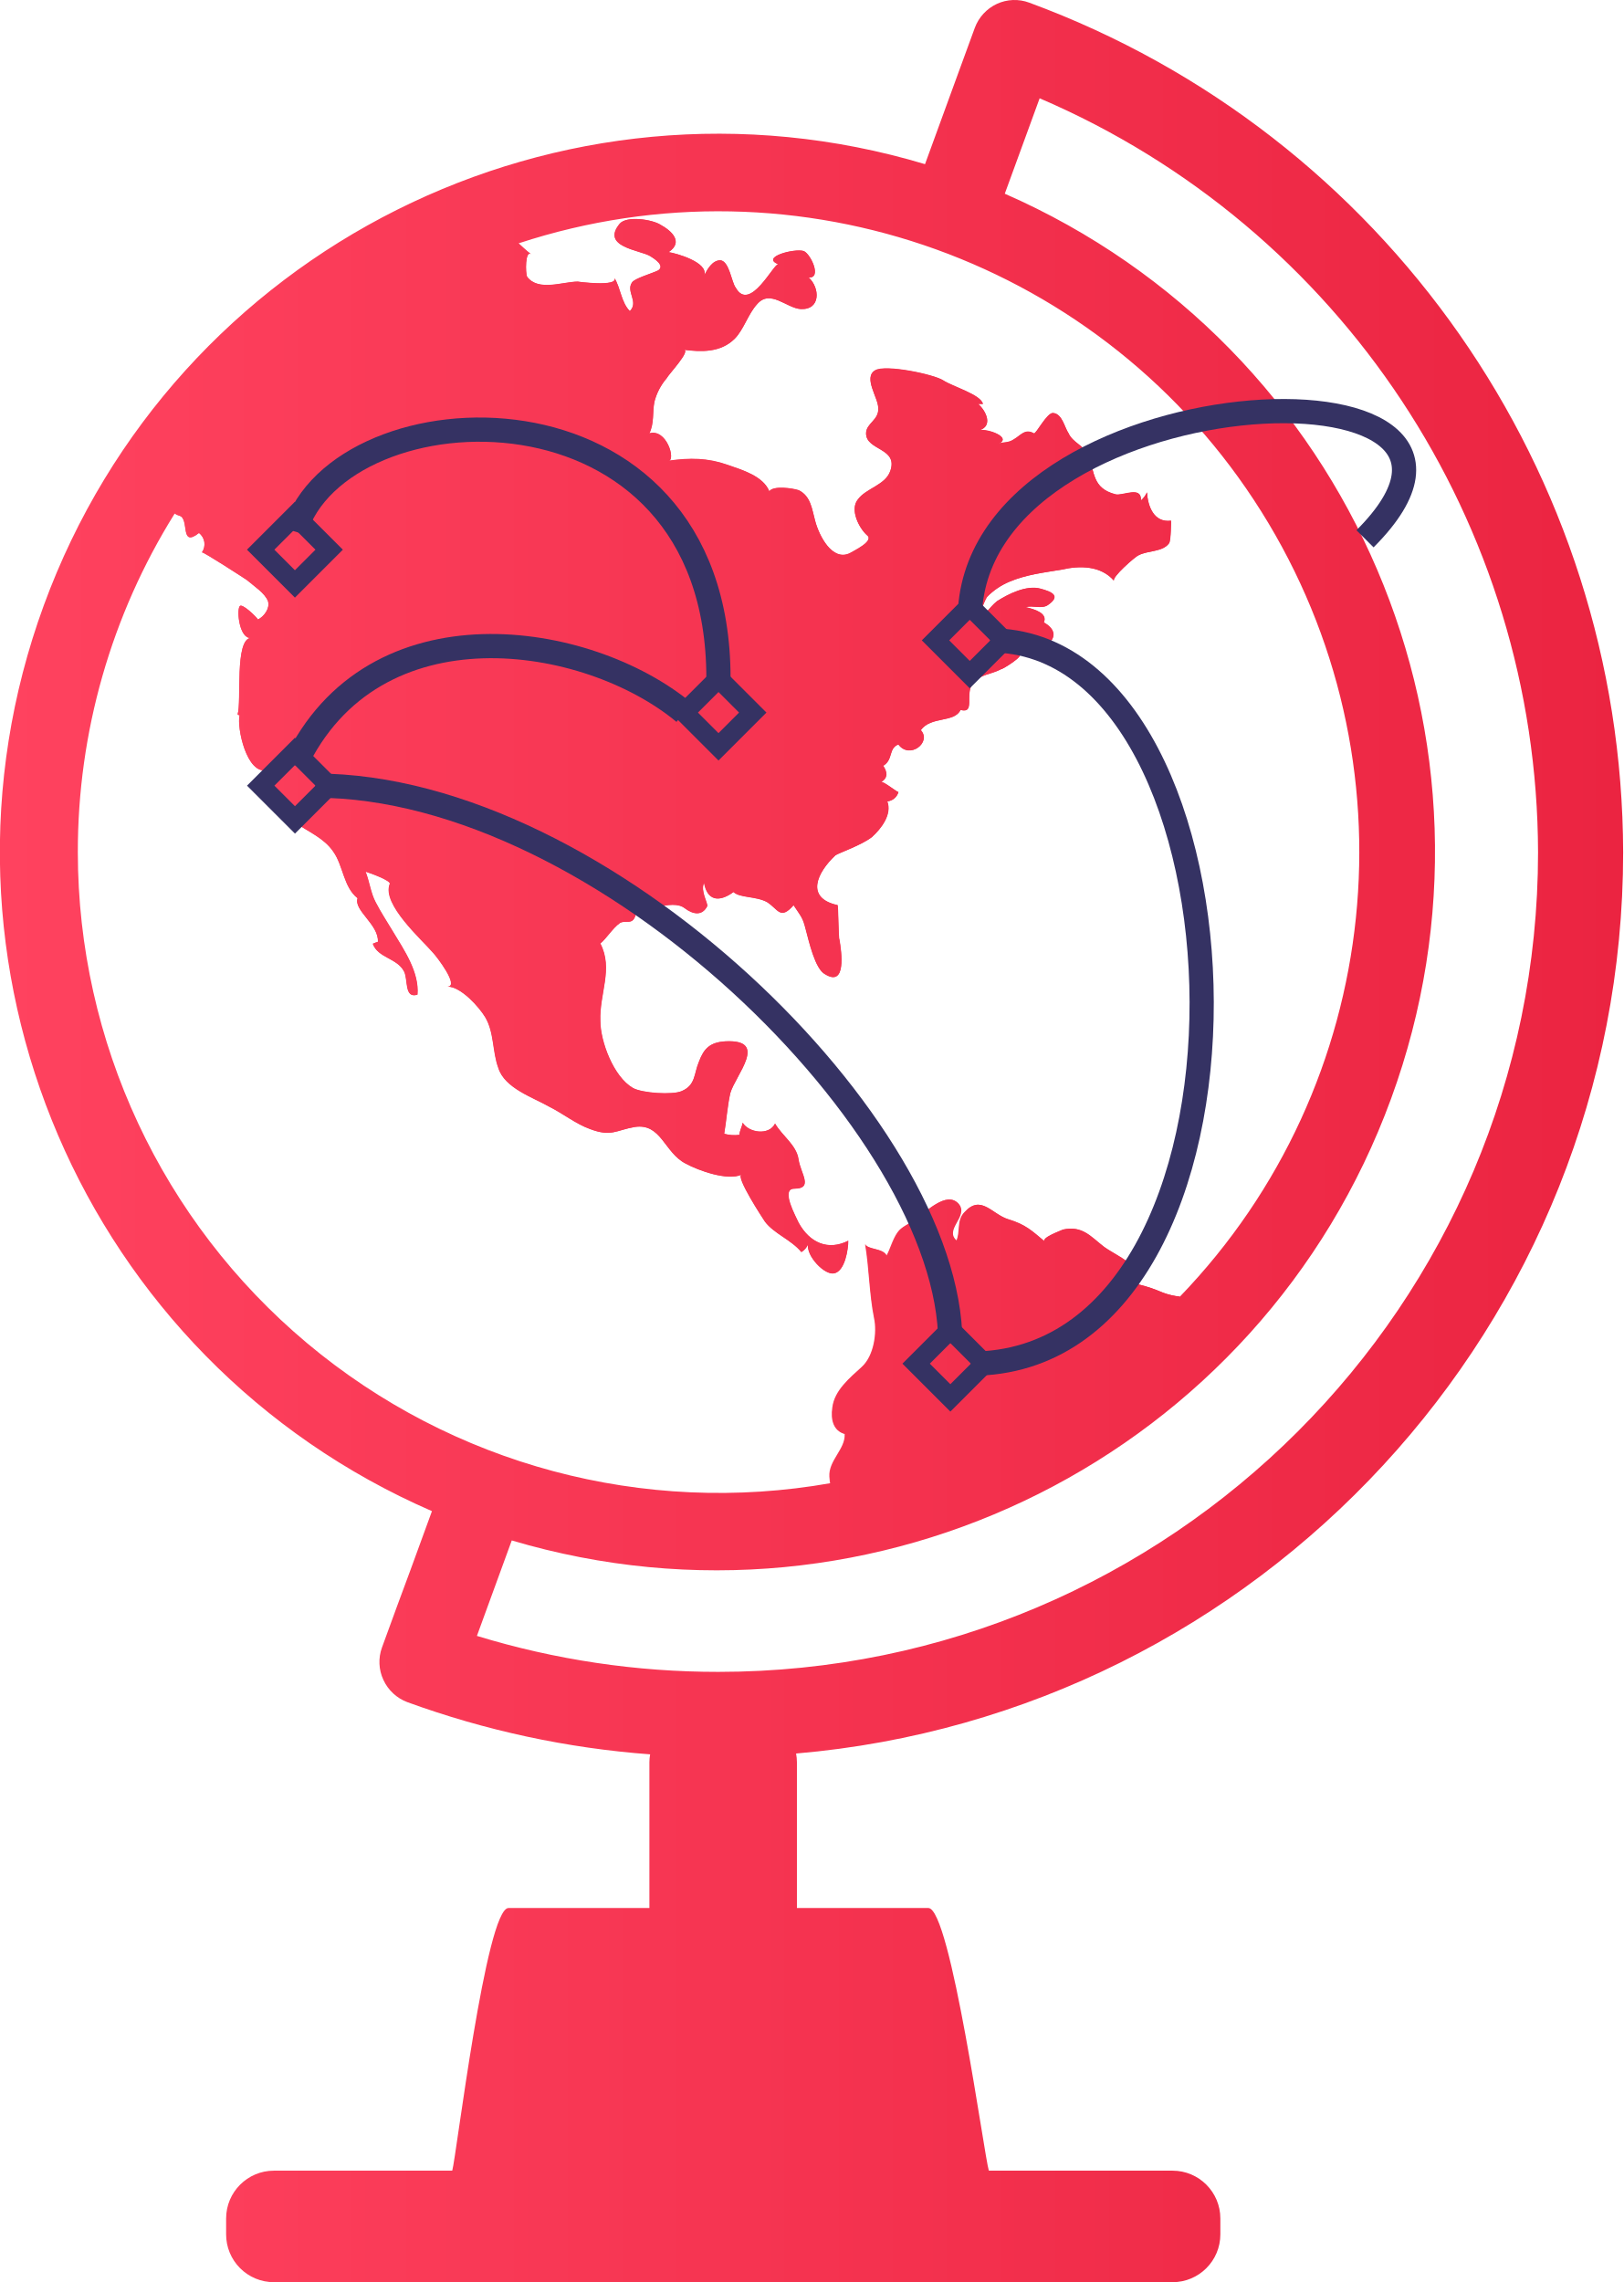
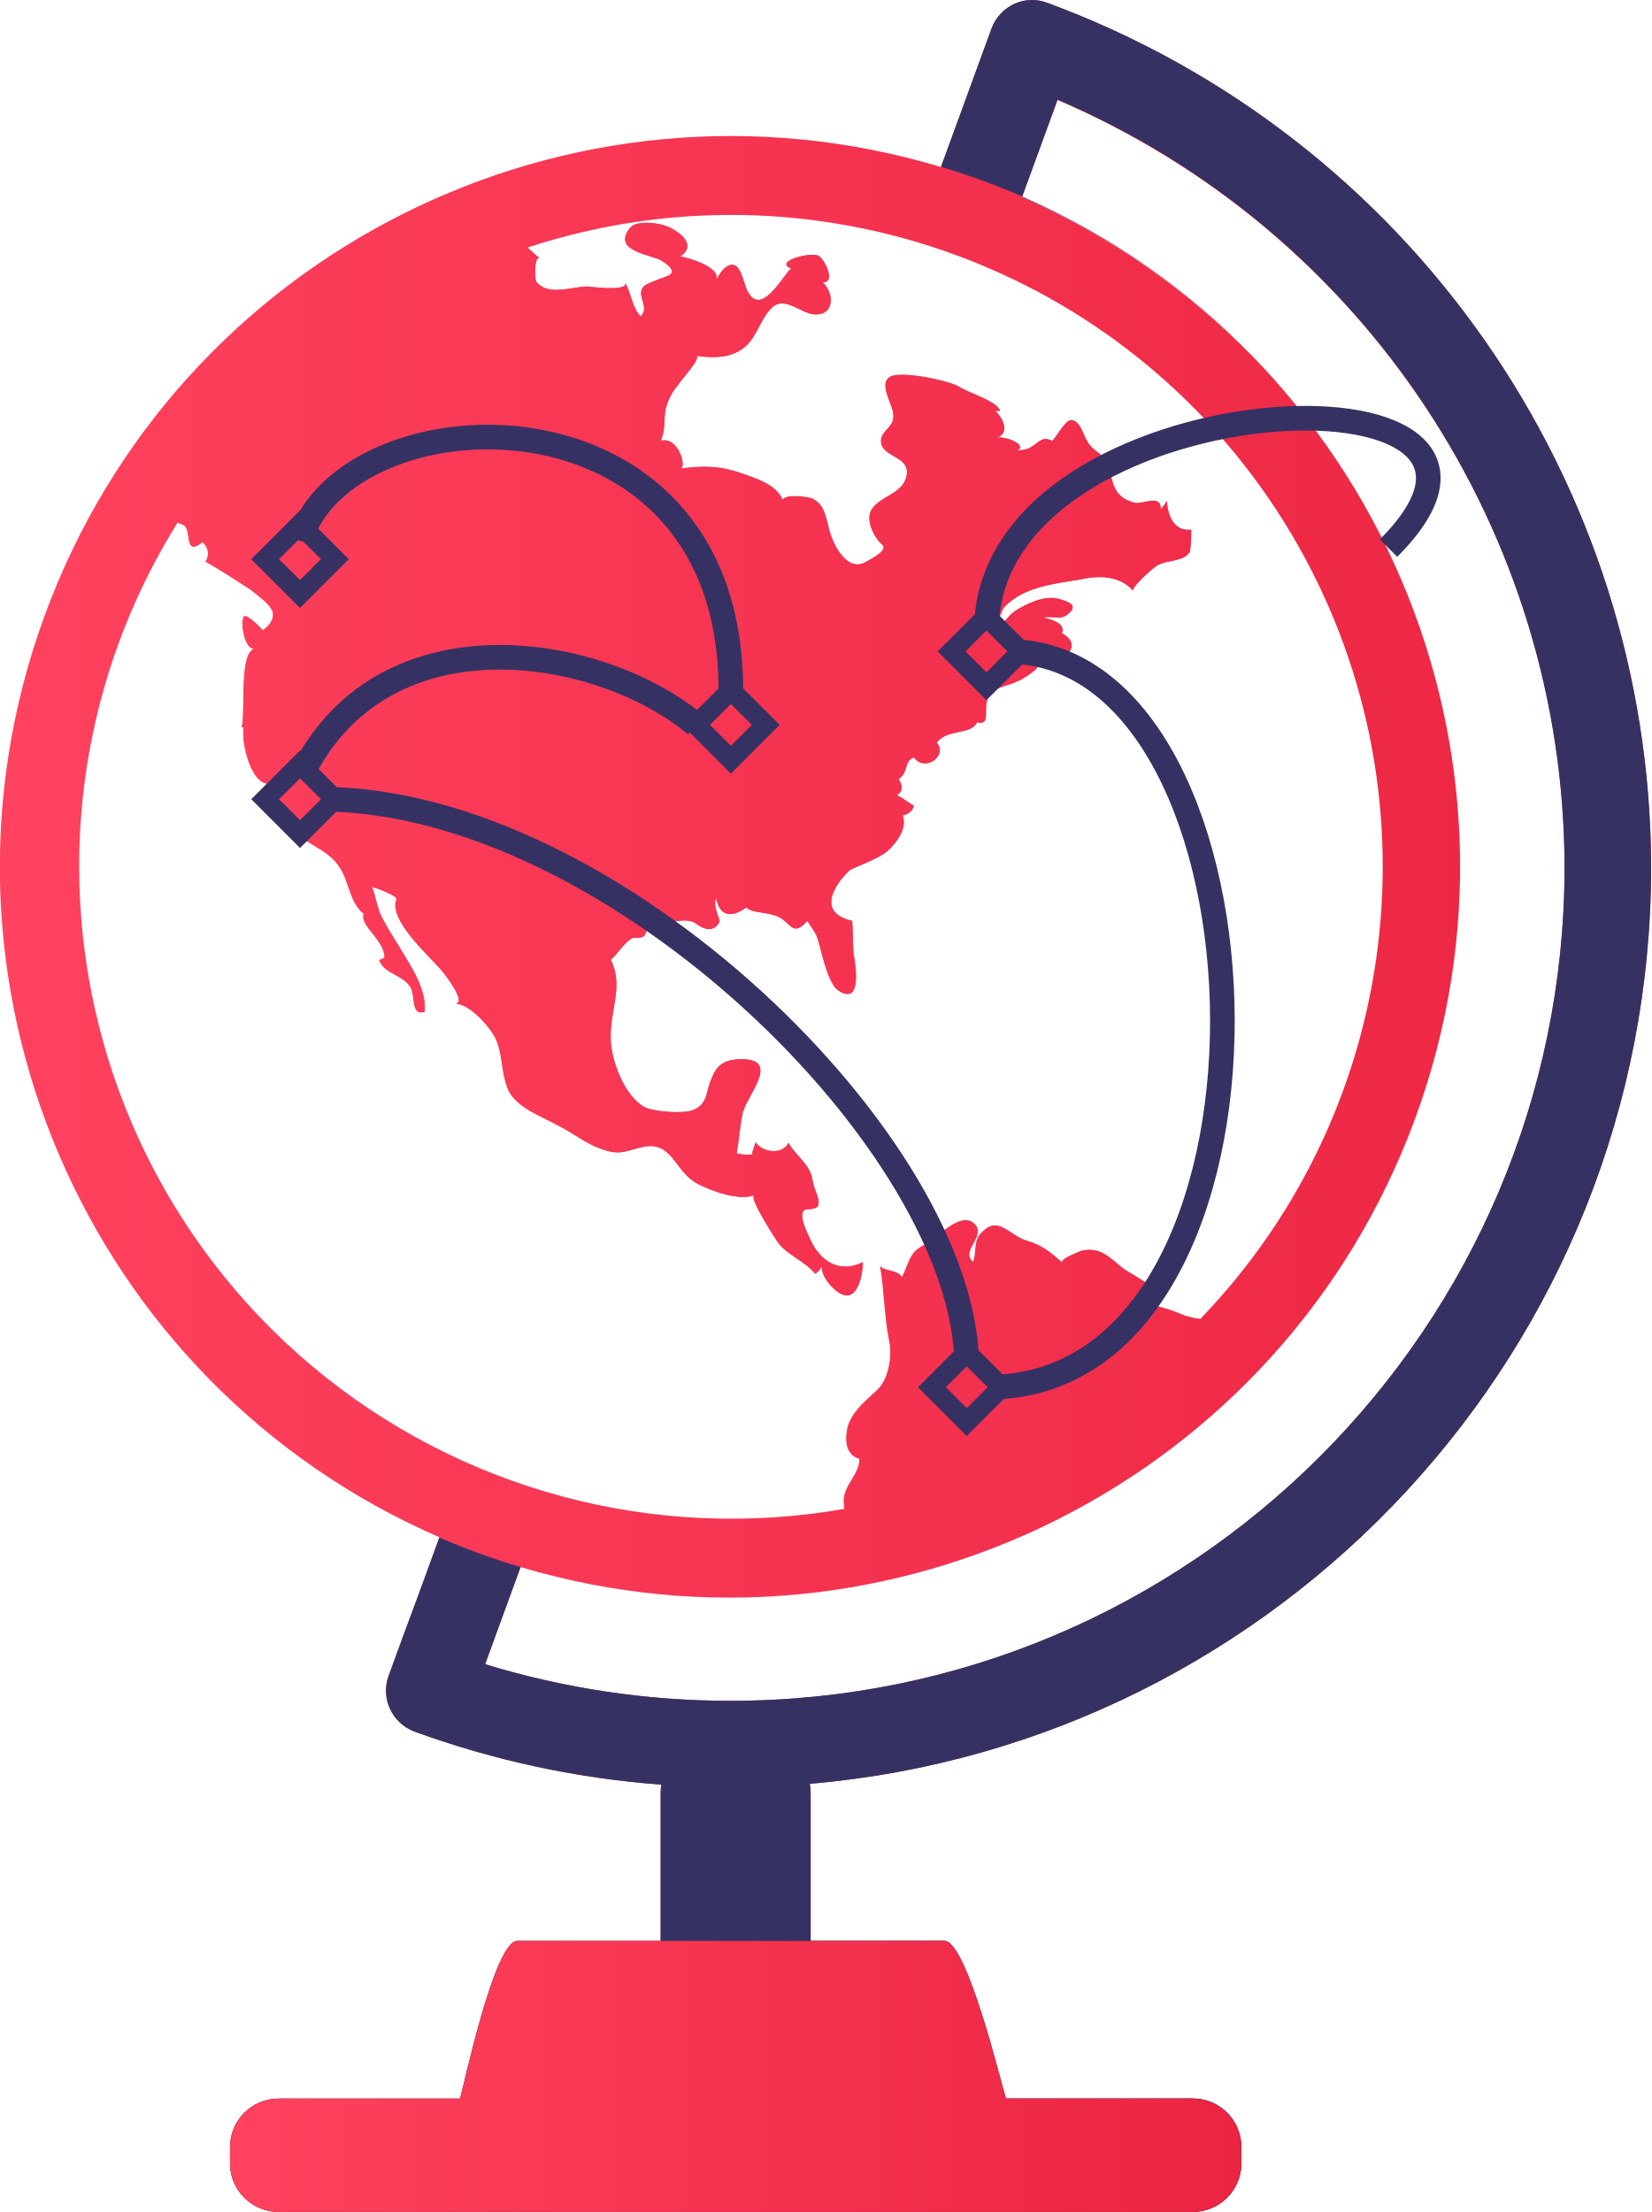
- <svg xmlns="http://www.w3.org/2000/svg" xmlns:xlink="http://www.w3.org/1999/xlink" viewBox="0 0 335.15 471.23">
+ <svg xmlns="http://www.w3.org/2000/svg" xmlns:xlink="http://www.w3.org/1999/xlink" viewBox="0 0 335.15 449.02">
  <defs>
-     <style>.cls-1{fill:url(#linear-gradient);}.cls-2{fill:url(#linear-gradient-2);}.cls-3{fill:url(#linear-gradient-3);}.cls-4,.cls-5,.cls-6{fill:none;stroke-miterlimit:10;}.cls-4,.cls-6{stroke:#353263;}.cls-4{stroke-width:4px;}.cls-5{stroke:#444445;stroke-width:10px;}.cls-6{stroke-width:5px;}</style>
+     <style>.cls-1{fill:url(#linear-gradient);}.cls-2{fill:url(#linear-gradient-2);}.cls-3{fill:url(#linear-gradient-3);}.cls-4{fill:#353263;}.cls-5{fill:url(#linear-gradient-4);}.cls-6{fill:url(#linear-gradient-5);}.cls-7{fill:url(#linear-gradient-6);}.cls-8{fill:url(#linear-gradient-7);}.cls-10,.cls-11,.cls-9{fill:none;stroke-miterlimit:10;}.cls-11,.cls-9{stroke:#353263;}.cls-9{stroke-width:4px;}.cls-10{stroke:#444445;stroke-width:10px;}.cls-11{stroke-width:5px;}.cls-12{fill:url(#linear-gradient-8);}</style>
    <linearGradient id="linear-gradient" x1="171.23" y1="276.99" x2="243.63" y2="276.99" gradientUnits="userSpaceOnUse">
      <stop offset="0" stop-color="#ff425f" />
      <stop offset="1" stop-color="#eb2441" />
    </linearGradient>
    <linearGradient id="linear-gradient-2" x1="36.05" y1="154.11" x2="241.77" y2="154.11" xlink:href="#linear-gradient" />
-     <linearGradient id="linear-gradient-3" x1="0" y1="235.62" x2="335.15" y2="235.62" xlink:href="#linear-gradient" />
+     <linearGradient id="linear-gradient-3" x1="0" y1="224.51" x2="335.15" y2="224.51" xlink:href="#linear-gradient" />
+     <linearGradient id="linear-gradient-4" x1="296.7" y1="175.99" x2="296.7" y2="175.99" xlink:href="#linear-gradient" />
+     <linearGradient id="linear-gradient-5" x1="0" y1="175.99" x2="0" y2="175.99" xlink:href="#linear-gradient" />
+     <linearGradient id="linear-gradient-6" x1="296.7" y1="175.99" x2="296.7" y2="175.99" gradientTransform="translate(324.34 27.64) rotate(90)" xlink:href="#linear-gradient" />
+     <linearGradient id="linear-gradient-7" x1="0" y1="175.99" x2="0" y2="175.99" gradientTransform="translate(324.34 27.64) rotate(90)" xlink:href="#linear-gradient" />
+     <linearGradient id="linear-gradient-8" x1="46.69" y1="384.78" x2="251.98" y2="384.78" xlink:href="#linear-gradient" />
  </defs>
  <g id="Layer_2" data-name="Layer 2">
    <g id="Layer_1-2" data-name="Layer 1">
      <path class="cls-1" d="M243.63,267.75a132,132,0,0,1-72.26,38.52c-.08-.67-.13-1.24-.13-1.34-.21-3.36,3.34-5.69,3.16-8.82-2.33-.64-2.94-2.93-2.55-5.48.44-3.55,3.59-6.08,6.1-8.39s3.16-7.13,2.51-10.07c-1-5-1-10.32-1.86-15.33.21,1.26,3.77.82,4.4,2.51.83-1.47,1.25-3.37,2.29-4.84.86-1.25,2.33-1.65,3.59-2.73,2.08-1.25,6.53-6.08,9-3.15,2.08,2.54-3.15,5.27-.43,7.57.86-1.69,0-4.2,1.68-5.89,3.37-3.76,5.67.44,9,1.47,3.58,1.08,4.83,2.34,7.56,4.63-.86-.82,3.37-2.29,3.76-2.51,4-.86,5.69,1.47,8.42,3.56,2.93,2.11,7.57,3.57,7.13,7.76a30.45,30.45,0,0,1,5,1.69A14.86,14.86,0,0,0,243.63,267.75Z" />
      <path class="cls-2" d="M241.77,107.54s0,4-.39,4.63c-1.26,1.86-4.4,1.47-6.31,2.51-.64.21-5.66,4.63-5.06,5.26-2.71-3.15-7.12-3.15-10.7-2.32-3.77.64-7.35,1-10.89,2.51a14,14,0,0,0-4.64,3.15c-.62.83-1.61,4.39-2.62,4.81,2-.48,3.09-2.72,4.71-3.95,2.33-1.47,6.09-3.38,9-2.55,2.33.64,4.23,1.47,1.47,3.37-1.25.86-3.12,0-4.59.43,1.86.43,4.59,1.26,3.76,3.16,5.46,3.15-1.69,6.91-5.23,6.48,1.65.21-3.58,3.37-3.58,3.16-1.9,1.06-4.42,1.06-5.88,2.93-1.69,2.33.6,6.32-2.51,5.49-1.28,2.71-6.1,1.25-8.21,4.18,2.3,2.51-2.29,6.1-4.62,2.95-2.09.82-1,3.15-3.14,4.41.84,1.25,1,2.52-.44,3.36.44-.21,3,1.86,3.58,2.08a2.66,2.66,0,0,1-2.3,1.91c1,2.71-1.28,5.66-3.15,7.35-2.11,1.68-7,3.35-7.55,3.78-3.8,3.56-6.31,8.82.42,10.29.18,0,.18,6.92.4,7.14.43,2.51,1.47,9.86-2.95,7.13-2.07-1.05-3.36-6.93-4-9.26-.64-2.5-.86-2.5-2.51-5-2.76,3.16-3.15.83-5.48-.64-2.3-1.25-5.65-.83-6.92-2.08-3.15,2.3-5.44,1.65-6.09-1.9-.82,1.68.83,4.2.65,4.84-1.08,2.09-3,1.65-4.64.4-2.71-2.07-8.49,1.39-11.63,0,.3.18,1,.87,1.54,1.21-.62,2.54-2.09,1.07-3.34,1.89-1.47,1.05-2.75,3.16-4,4.2,2.72,5.26-.22,10.28,0,16,0,4.2,2.72,11.54,6.72,13.83,1.9,1.08,8.19,1.48,10.08.65,2.94-1.26,2.5-3.59,3.58-6.1,1-2.72,2.29-4,5.45-4.18,9-.43,2.12,6.91,1,10.71-.61,2.73-.82,5.87-1.26,8.38a7.91,7.91,0,0,0,3.17.22c0-.86.64-1.9.64-2.51,1.25,2.08,5.44,2.72,6.7.19,1.46,2.53,4.4,4.4,4.84,7.37s3.15,6.06-.86,6.06c-3,0,.42,5.91.86,7,2.29,4.18,6.08,5.87,10.27,3.76,0,1.68-.64,6.29-2.93,6.73-2,.37-5.76-3.64-5.36-6a3.44,3.44,0,0,1-1.38,1.6c-2.07-2.54-5.66-3.79-7.53-6.3-.43-.64-6.08-9.25-4.83-9.67-2.94,1.28-8.82-.83-11.55-2.31-4.43-2.29-5-8.38-10.49-7.55-3.8.64-4.83,2.11-9.25.42-2.94-1.06-5.48-3.14-8.41-4.61-3.33-1.91-9.22-3.81-10.51-8-1.25-3.36-.83-7.35-2.72-10.5-1.25-2.08-5-6.3-7.78-6.3,2.55,0-2.29-6.27-2.93-6.93-2.31-2.71-10.68-10.06-9-14.25.42-.65-4.2-2.33-5-2.55.83,2.11,1.05,4.42,2.08,6.31,1.08,2.12,2.33,4,3.59,6.09,2.29,3.8,5.44,8.39,5.05,13-2.76.86-1.9-3.15-2.76-4.8C82,197.82,78,197.82,77,194.88a10.28,10.28,0,0,1,1.05-.4c.2-3.58-5.06-6.52-4.2-9-2.94-2.33-2.94-6.74-5.05-9.67-1.87-2.73-5-4-7.75-5.88-1.07-.61-8.63-10.28-5.9-10.92-4.19,1.07-6.28-8.83-5.66-11.33,0,0-.4,0-.4-.21.82-2.51-.65-15.53,2.73-15.74-2.33.21-3-5.49-2.33-6.52.42-.83,3.58,2.29,3.79,2.72,1.25-.61,2.51-2.3,2.08-3.76-.61-1.69-2.94-3.16-4.4-4.42-.62-.41-9-5.87-9.25-5.69a2.92,2.92,0,0,0-.61-4c-4,3.15-1.9-2.93-4-3.55a3.48,3.48,0,0,1-1-.46A133,133,0,0,1,88.5,58h0a129.54,129.54,0,0,1,12.08-5.4c2.15-.83,4.32-1.61,6.52-2.32.73.68,1.54,1.44,2.52,2.2-1.16-.77-1.15,3.86-.77,4.69,2.33,3.12,7.38,1,10.49,1-.17,0,8.41,1.14,7.54-.75,1.29,2.07,1.38,5,3.18,6.84,1.9-1.9-.83-4,.43-5.88.43-.86,4.2-1.9,5.45-2.54,1.47-1.05-1-2.51-1.68-2.94-2.08-1.26-10.28-1.87-6.28-6.7,1.47-1.68,6.71-.86,8.4.22,2.29,1.25,4.83,3.55,1.68,5.66,1.47.2,8.38,2.11,7.34,4.84.65-1.27,1.69-3.16,3.36-3.16,1.87.21,2.31,4.62,3.17,5.67,2.93,5.25,7.95-5.24,8.81-4.84-3.8-1.47,3.34-3.34,5.24-2.73,1.47.64,3.79,5.66,1,5.45,2.33,2.12,2.54,6.73-1.65,6.52-2.94-.2-6.31-4.18-9-1-1.88,2.07-2.74,5.22-4.61,7.12-2.95,2.94-7,2.73-10.5,2.3,1.46.21-3.15,5.05-3.58,5.9A12,12,0,0,0,135.13,83c-.43,2.12,0,4.42-1.05,6.53,3.56-1.05,5.46,5.44,4,5.65,4.4-.61,8-.61,12.18.86,2.94,1,7.34,2.29,8.6,5.46.82-1.26,4.83-.65,6.1-.22,2.51,1.25,2.71,4,3.36,6.3.83,3.15,3.54,8.39,7.13,6.71.61-.4,5.24-2.51,3.56-3.76-1.65-1.48-3.56-5.27-1.87-7.34,1.68-2.34,5.66-2.95,6.7-5.89,1.68-4.84-5-4.2-5-7.77,0-2.11,2.73-2.72,2.51-5.27,0-2.09-3.15-6.28-.64-7.74,2.11-1.29,12.18.82,14.08,2.08s7.77,2.93,8.17,4.84h-1c1.69,1.46,3.15,4.62.21,5.44,1.8-.38,6.82,1.49,4.07,2.74,1-.33,2-.09,3.07-.83,1.47-.83,2.32-2.31,4.19-1.26.42.21,2.75-4.41,4-4.2,1.87.22,2.3,2.95,3.16,4.2.82,1.89,3.15,2.51,4,4.4,1.45,3.58.82,6.92,5.65,8.18,1.47.42,5.46-1.87,5.28,1.28a4.77,4.77,0,0,0,1.25-1.68C237,104.61,238.23,108,241.77,107.54Z" />
-       <path class="cls-3" d="M335.15,176A187.44,187.44,0,0,0,212.53.55a8.68,8.68,0,0,0-6.71.26,8.84,8.84,0,0,0-4.54,4.94l-3.19,8.72-2.65,7.26L191,33.9A148.36,148.36,0,0,0,89.19,312.05l-4.44,12.16L82,331.64l-3.13,8.57a8.75,8.75,0,0,0,.3,6.7,8.86,8.86,0,0,0,4.93,4.58,186.75,186.75,0,0,0,50.14,10.78,9.44,9.44,0,0,0-.15,1.61V394H105c-4.63,0-10.81,51.53-11.62,54.24H56.56a9.87,9.87,0,0,0-9.87,9.87v3.29a9.86,9.86,0,0,0,9.87,9.87H242.11a9.87,9.87,0,0,0,9.87-9.87v-3.29a9.87,9.87,0,0,0-9.87-9.87H204.18c-.91-2.71-7.87-54.24-12.5-54.24H164.55V363.88a10.43,10.43,0,0,0-.17-1.78C259.9,353.94,335.15,273.59,335.15,176ZM16.07,176a131.7,131.7,0,0,1,20-69.95,3.48,3.48,0,0,0,1,.46c2.08.62,0,6.7,4,3.55a2.92,2.92,0,0,1,.61,4c.22-.18,8.63,5.28,9.25,5.69,1.46,1.26,3.79,2.73,4.4,4.42.43,1.46-.83,3.15-2.08,3.76-.21-.43-3.37-3.55-3.79-2.72-.62,1,0,6.73,2.33,6.52-3.38.21-1.91,13.23-2.73,15.74,0,.21.4.21.4.21-.62,2.5,1.47,12.4,5.66,11.33-2.73.64,4.83,10.31,5.9,10.92,2.73,1.9,5.88,3.15,7.75,5.88,2.11,2.93,2.11,7.34,5.05,9.67-.86,2.51,4.4,5.45,4.2,9a10.28,10.28,0,0,0-1.05.4c1.05,2.94,5,2.94,6.49,5.7.86,1.65,0,5.66,2.76,4.8.39-4.62-2.76-9.21-5.05-13-1.26-2.11-2.51-4-3.59-6.09-1-1.89-1.25-4.2-2.08-6.31.83.22,5.45,1.9,5,2.55-1.65,4.19,6.72,11.54,9,14.25.64.66,5.48,6.93,2.93,6.93,2.77,0,6.53,4.22,7.78,6.3,1.89,3.15,1.47,7.14,2.72,10.5,1.29,4.19,7.18,6.09,10.51,8,2.93,1.47,5.47,3.55,8.41,4.61,4.42,1.69,5.45.22,9.25-.42,5.44-.83,6.06,5.26,10.49,7.55,2.73,1.48,8.61,3.59,11.55,2.31-1.25.42,4.4,9,4.83,9.67,1.87,2.51,5.46,3.76,7.53,6.3a3.44,3.44,0,0,0,1.38-1.6c-.4,2.37,3.33,6.38,5.36,6,2.29-.44,2.93-5.05,2.93-6.73-4.19,2.11-8,.42-10.27-3.76-.44-1.05-3.81-7-.86-7,4,0,1.28-3.12.86-6.06s-3.38-4.84-4.84-7.37c-1.26,2.53-5.45,1.89-6.7-.19,0,.61-.64,1.65-.64,2.51a7.91,7.91,0,0,1-3.17-.22c.44-2.51.65-5.65,1.26-8.38,1.08-3.8,8-11.14-1-10.71-3.16.21-4.41,1.46-5.45,4.18-1.08,2.51-.64,4.84-3.58,6.1-1.89.83-8.18.43-10.08-.65-4-2.29-6.72-9.63-6.72-13.83-.22-5.7,2.72-10.72,0-16,1.25-1,2.53-3.15,4-4.2,1.25-.82,2.72.65,3.34-1.89-.53-.34-1.24-1-1.54-1.21,3.14,1.35,8.92-2.11,11.63,0,1.69,1.25,3.56,1.69,4.64-.4.18-.64-1.47-3.16-.65-4.84.65,3.55,2.94,4.2,6.09,1.9,1.27,1.25,4.62.83,6.92,2.08,2.33,1.47,2.72,3.8,5.48.64,1.65,2.51,1.87,2.51,2.51,5,.61,2.33,1.9,8.21,4,9.26,4.42,2.73,3.38-4.62,2.95-7.13-.22-.22-.22-7.14-.4-7.14-6.73-1.47-4.22-6.73-.42-10.29.6-.43,5.44-2.1,7.55-3.78,1.87-1.69,4.19-4.64,3.15-7.35a2.66,2.66,0,0,0,2.3-1.91c-.62-.22-3.14-2.29-3.58-2.08,1.49-.84,1.28-2.11.44-3.36,2.1-1.26,1-3.59,3.14-4.41,2.33,3.15,6.92-.44,4.62-2.95,2.11-2.93,6.93-1.47,8.21-4.18,3.11.83.82-3.16,2.51-5.49,1.46-1.87,4-1.87,5.88-2.93,0,.21,5.23-2.95,3.58-3.16,3.54.43,10.69-3.33,5.23-6.48.83-1.9-1.9-2.73-3.76-3.16,1.47-.43,3.34.43,4.59-.43,2.76-1.9.86-2.73-1.47-3.37-2.94-.83-6.7,1.08-9,2.55-1.62,1.23-2.69,3.47-4.71,3.95,1-.42,2-4,2.62-4.81a14,14,0,0,1,4.64-3.15c3.54-1.47,7.12-1.87,10.89-2.51,3.58-.83,8-.83,10.7,2.32-.6-.63,4.42-5.05,5.06-5.26,1.91-1,5-.65,6.31-2.51.39-.65.39-4.63.39-4.63-3.54.44-4.79-2.93-5-5.87a4.77,4.77,0,0,1-1.25,1.68c.18-3.15-3.81-.86-5.28-1.28-4.83-1.26-4.2-4.6-5.65-8.18-.83-1.89-3.16-2.51-4-4.4-.86-1.25-1.29-4-3.16-4.2-1.26-.21-3.59,4.41-4,4.2-1.87-1.05-2.72.43-4.19,1.26-1.1.74-2,.5-3.07.83,2.75-1.25-2.27-3.12-4.07-2.74,2.94-.82,1.48-4-.21-5.44h1c-.4-1.91-6.27-3.59-8.17-4.84s-12-3.37-14.08-2.08c-2.51,1.46.64,5.65.64,7.74.22,2.55-2.51,3.16-2.51,5.27,0,3.57,6.7,2.93,5,7.77-1,2.94-5,3.55-6.7,5.89-1.69,2.07.22,5.86,1.87,7.34,1.68,1.25-2.95,3.36-3.56,3.76-3.59,1.68-6.3-3.56-7.13-6.71-.65-2.32-.85-5.05-3.36-6.3-1.27-.43-5.28-1-6.1.22-1.26-3.17-5.66-4.42-8.6-5.46-4.19-1.47-7.78-1.47-12.18-.86,1.47-.21-.43-6.7-4-5.65,1.05-2.11.62-4.41,1.05-6.53a12,12,0,0,1,2.51-4.81c.43-.85,5-5.69,3.58-5.9,3.54.43,7.55.64,10.5-2.3,1.87-1.9,2.73-5.05,4.61-7.12,2.73-3.15,6.1.83,9,1,4.19.21,4-4.4,1.65-6.52,2.76.21.44-4.81-1-5.45-1.9-.61-9,1.26-5.24,2.73-.86-.4-5.88,10.09-8.81,4.84-.86-1.05-1.3-5.46-3.17-5.67-1.67,0-2.71,1.89-3.36,3.16,1-2.73-5.87-4.64-7.34-4.84,3.15-2.11.61-4.41-1.68-5.66-1.69-1.08-6.93-1.9-8.4-.22-4,4.83,4.2,5.44,6.28,6.7.64.43,3.15,1.89,1.68,2.94-1.25.64-5,1.68-5.45,2.54-1.26,1.87,1.47,4-.43,5.88-1.8-1.81-1.89-4.77-3.18-6.84.87,1.89-7.71.75-7.54.75-3.11,0-8.16,2.08-10.49-1-.38-.83-.39-5.46.77-4.69-1-.76-1.79-1.52-2.52-2.2A132.3,132.3,0,0,1,243.63,267.75a14.86,14.86,0,0,1-3.51-.84,30.45,30.45,0,0,0-5-1.69c.44-4.19-4.2-5.65-7.13-7.76-2.73-2.09-4.41-4.42-8.42-3.56-.39.22-4.62,1.69-3.76,2.51-2.73-2.29-4-3.55-7.56-4.63-3.37-1-5.67-5.23-9-1.47-1.68,1.69-.82,4.2-1.68,5.89-2.72-2.3,2.51-5,.43-7.57-2.5-2.93-6.95,1.9-9,3.15-1.26,1.08-2.73,1.48-3.59,2.73-1,1.47-1.46,3.37-2.29,4.84-.63-1.69-4.19-1.25-4.4-2.51.82,5,.82,10.29,1.86,15.33.65,2.94,0,7.75-2.51,10.07s-5.66,4.84-6.1,8.39c-.39,2.55.22,4.84,2.55,5.48.18,3.13-3.37,5.46-3.16,8.82,0,.1.05.67.13,1.34A132.38,132.38,0,0,1,16.07,176ZM148.33,345.24a169.91,169.91,0,0,1-49.86-7.43l.06-.15,2.7-7.4,4.44-12.16A148.36,148.36,0,0,0,207.47,40l4.45-12.18,2.64-7.23.11-.29A169.85,169.85,0,0,1,317.58,176C317.58,269.33,241.67,345.24,148.33,345.24Z" />
-       <rect class="cls-4" x="55.9" y="157.23" width="10" height="10" transform="translate(218.68 233.89) rotate(135)" />
-       <rect class="cls-4" x="143.35" y="142.14" width="10" height="10" transform="translate(357.3 146.29) rotate(135)" />
-       <rect class="cls-4" x="55.9" y="108.51" width="10" height="10" transform="translate(184.22 150.71) rotate(135)" />
-       <rect class="cls-4" x="195.23" y="127.23" width="10" height="10" transform="translate(435.32 84.15) rotate(135)" />
-       <rect class="cls-4" x="191.23" y="276.6" width="10" height="10" transform="translate(534.11 341.96) rotate(135)" />
-       <path class="cls-5" d="M164.67,58.66" />
-       <path class="cls-6" d="M60.9,158c16.16-34.43,60.45-27.43,80.38-10.85" />
-       <path class="cls-6" d="M133.07,141.56" />
-       <path class="cls-6" d="M65.14,162.23c59.33,0,131.09,70.62,131.09,115.12" />
-       <path class="cls-6" d="M200.47,281.6c65.25,0,60.5-149.37,4-149.37" />
-       <path class="cls-6" d="M200.23,128c0-51.33,121.59-56.7,81.62-16.74" />
-       <path class="cls-6" d="M148.35,140.07c0-64.34-78.37-60.59-87.45-30.31" />
+       <path class="cls-3" d="M89.19,312.05l-4.44,12.16L82,331.64l-3.13,8.57a8.75,8.75,0,0,0,.3,6.7,8.86,8.86,0,0,0,4.93,4.58,186.75,186.75,0,0,0,50.14,10.78,9.44,9.44,0,0,0-.15,1.61V394H105c-4.63,0-10.81,29.31-11.62,32H56.56a9.87,9.87,0,0,0-9.87,9.87v3.29A9.86,9.86,0,0,0,56.56,449H242.11a9.87,9.87,0,0,0,9.87-9.87v-3.29a9.87,9.87,0,0,0-9.87-9.87H204.18c-.91-2.71-7.87-32-12.5-32H164.55V363.88a10.43,10.43,0,0,0-.17-1.78C259.9,353.94,335.15,273.59,335.15,176A187.44,187.44,0,0,0,212.53.55a8.68,8.68,0,0,0-6.71.26,8.84,8.84,0,0,0-4.54,4.94l-3.19,8.72-2.65,7.26L191,33.9m0,0A148.36,148.36,0,0,0,89.19,312.05M16.07,176a131.7,131.7,0,0,1,20-69.95,3.48,3.48,0,0,0,1,.46c2.08.62,0,6.7,4,3.55a2.92,2.92,0,0,1,.61,4c.22-.18,8.63,5.28,9.25,5.69,1.46,1.26,3.79,2.73,4.4,4.42.43,1.46-.83,3.15-2.08,3.76-.21-.43-3.37-3.55-3.79-2.72-.62,1,0,6.73,2.33,6.52-3.38.21-1.91,13.23-2.73,15.74,0,.21.4.21.4.21-.62,2.5,1.47,12.4,5.66,11.33-2.73.64,4.83,10.31,5.9,10.92,2.73,1.9,5.88,3.15,7.75,5.88,2.11,2.93,2.11,7.34,5.05,9.67-.86,2.51,4.4,5.45,4.2,9a10.28,10.28,0,0,0-1.05.4c1.05,2.94,5,2.94,6.49,5.7.86,1.65,0,5.66,2.76,4.8.39-4.62-2.76-9.21-5.05-13-1.26-2.11-2.51-4-3.59-6.09-1-1.89-1.25-4.2-2.08-6.31.83.22,5.45,1.9,5,2.55-1.65,4.19,6.72,11.54,9,14.25.64.66,5.48,6.93,2.93,6.93,2.77,0,6.53,4.22,7.78,6.3,1.89,3.15,1.47,7.14,2.72,10.5,1.29,4.19,7.18,6.09,10.51,8,2.93,1.47,5.47,3.55,8.41,4.61,4.42,1.69,5.45.22,9.25-.42,5.44-.83,6.06,5.26,10.49,7.55,2.73,1.48,8.61,3.59,11.55,2.31-1.25.42,4.4,9,4.83,9.67,1.87,2.51,5.46,3.76,7.53,6.3a3.44,3.44,0,0,0,1.38-1.6c-.4,2.37,3.33,6.38,5.36,6,2.29-.44,2.93-5.05,2.93-6.73-4.19,2.11-8,.42-10.27-3.76-.44-1.05-3.81-7-.86-7,4,0,1.28-3.12.86-6.06s-3.38-4.84-4.84-7.37c-1.26,2.53-5.45,1.89-6.7-.19,0,.61-.64,1.65-.64,2.51a7.91,7.91,0,0,1-3.17-.22c.44-2.51.65-5.65,1.26-8.38,1.08-3.8,8-11.14-1-10.71-3.16.21-4.41,1.46-5.45,4.18-1.08,2.51-.64,4.84-3.58,6.1-1.89.83-8.18.43-10.08-.65-4-2.29-6.72-9.63-6.72-13.83-.22-5.7,2.72-10.72,0-16,1.25-1,2.53-3.15,4-4.2,1.25-.82,2.72.65,3.34-1.89-.53-.34-1.24-1-1.54-1.21,3.14,1.35,8.92-2.11,11.63,0,1.69,1.25,3.56,1.69,4.64-.4.18-.64-1.47-3.16-.65-4.84.65,3.55,2.94,4.2,6.09,1.9,1.27,1.25,4.62.83,6.92,2.08,2.33,1.47,2.72,3.8,5.48.64,1.65,2.51,1.87,2.51,2.51,5,.61,2.33,1.9,8.21,4,9.26,4.42,2.73,3.38-4.62,2.95-7.13-.22-.22-.22-7.14-.4-7.14-6.73-1.47-4.22-6.73-.42-10.29.6-.43,5.44-2.1,7.55-3.78,1.87-1.69,4.19-4.64,3.15-7.35a2.66,2.66,0,0,0,2.3-1.91c-.62-.22-3.14-2.29-3.58-2.08,1.49-.84,1.28-2.11.44-3.36,2.1-1.26,1-3.59,3.14-4.41,2.33,3.15,6.92-.44,4.62-2.95,2.11-2.93,6.93-1.47,8.21-4.18,3.11.83.82-3.16,2.51-5.49,1.46-1.87,4-1.87,5.88-2.93,0,.21,5.23-2.95,3.58-3.16,3.54.43,10.69-3.33,5.23-6.48.83-1.9-1.9-2.73-3.76-3.16,1.47-.43,3.34.43,4.59-.43,2.76-1.9.86-2.73-1.47-3.37-2.94-.83-6.7,1.08-9,2.55-1.62,1.23-2.69,3.47-4.71,3.95,1-.42,2-4,2.62-4.81a14,14,0,0,1,4.64-3.15c3.54-1.47,7.12-1.87,10.89-2.51,3.58-.83,8-.83,10.7,2.32-.6-.63,4.42-5.05,5.06-5.26,1.91-1,5-.65,6.31-2.51.39-.65.39-4.63.39-4.63-3.54.44-4.79-2.93-5-5.87a4.77,4.77,0,0,1-1.25,1.68c.18-3.15-3.81-.86-5.28-1.28-4.83-1.26-4.2-4.6-5.65-8.18-.83-1.89-3.16-2.51-4-4.4-.86-1.25-1.29-4-3.16-4.2-1.26-.21-3.59,4.41-4,4.2-1.87-1.05-2.72.43-4.19,1.26-1.1.74-2,.5-3.07.83,2.75-1.25-2.27-3.12-4.07-2.74,2.94-.82,1.48-4-.21-5.44h1c-.4-1.91-6.27-3.59-8.17-4.84s-12-3.37-14.08-2.08c-2.51,1.46.64,5.65.64,7.74.22,2.55-2.51,3.16-2.51,5.27,0,3.57,6.7,2.93,5,7.77-1,2.94-5,3.55-6.7,5.89-1.69,2.07.22,5.86,1.87,7.34,1.68,1.25-2.95,3.36-3.56,3.76-3.59,1.68-6.3-3.56-7.13-6.71-.65-2.32-.85-5.05-3.36-6.3-1.27-.43-5.28-1-6.1.22-1.26-3.17-5.66-4.42-8.6-5.46-4.19-1.47-7.78-1.47-12.18-.86,1.47-.21-.43-6.7-4-5.65,1.05-2.11.62-4.41,1.05-6.53a12,12,0,0,1,2.51-4.81c.43-.85,5-5.69,3.58-5.9,3.54.43,7.55.64,10.5-2.3,1.87-1.9,2.73-5.05,4.61-7.12,2.73-3.15,6.1.83,9,1,4.19.21,4-4.4,1.65-6.52,2.76.21.44-4.81-1-5.45-1.9-.61-9,1.26-5.24,2.73-.86-.4-5.88,10.09-8.81,4.84-.86-1.05-1.3-5.46-3.17-5.67-1.67,0-2.71,1.89-3.36,3.16,1-2.73-5.87-4.64-7.34-4.84,3.15-2.11.61-4.41-1.68-5.66-1.69-1.08-6.93-1.9-8.4-.22-4,4.83,4.2,5.44,6.28,6.7.64.43,3.15,1.89,1.68,2.94-1.25.64-5,1.68-5.45,2.54-1.26,1.87,1.47,4-.43,5.88-1.8-1.81-1.89-4.77-3.18-6.84.87,1.89-7.71.75-7.54.75-3.11,0-8.16,2.08-10.49-1-.38-.83-.39-5.46.77-4.69-1-.76-1.79-1.52-2.52-2.2A132.3,132.3,0,0,1,243.63,267.75a14.86,14.86,0,0,1-3.51-.84,30.45,30.45,0,0,0-5-1.69c.44-4.19-4.2-5.65-7.13-7.76-2.73-2.09-4.41-4.42-8.42-3.56-.39.22-4.62,1.69-3.76,2.51-2.73-2.29-4-3.55-7.56-4.63-3.37-1-5.67-5.23-9-1.47-1.68,1.69-.82,4.2-1.68,5.89-2.72-2.3,2.51-5,.43-7.57-2.5-2.93-6.95,1.9-9,3.15-1.26,1.08-2.73,1.48-3.59,2.73-1,1.47-1.46,3.37-2.29,4.84-.63-1.69-4.19-1.25-4.4-2.51.82,5,.82,10.29,1.86,15.33.65,2.94,0,7.75-2.51,10.07s-5.66,4.84-6.1,8.39c-.39,2.55.22,4.84,2.55,5.48.18,3.13-3.37,5.46-3.16,8.82,0,.1.05.67.13,1.34A132.38,132.38,0,0,1,16.07,176Zm89.6,142.11A148.36,148.36,0,0,0,207.47,40m0,0,4.45-12.18,2.64-7.23.11-.29A169.85,169.85,0,0,1,317.58,176c0,93.34-75.91,169.25-169.25,169.25a169.91,169.91,0,0,1-49.86-7.43l.06-.15,2.7-7.4,4.44-12.16" />
+       <path class="cls-4" d="M148.35,324.34h0a149.11,149.11,0,0,0,24-1.93A150.11,150.11,0,0,1,148.35,324.34Zm-14.23-.67c1.56.15,3.13.28,4.7.37C137.25,323.94,135.68,323.81,134.12,323.67Zm-19.27-3.13c3,.69,6,1.29,9,1.79C120.81,321.82,117.81,321.22,114.85,320.54Zm33.5,3.8h0a149.11,149.11,0,0,0,24-1.93A150.11,150.11,0,0,1,148.35,324.34Zm-14.23-.67c1.56.15,3.13.28,4.7.37C137.25,323.94,135.68,323.81,134.12,323.67Zm-19.27-3.13c3,.69,6,1.29,9,1.79C120.81,321.82,117.81,321.22,114.85,320.54Zm0,0c3,.69,6,1.29,9,1.79C120.81,321.82,117.81,321.22,114.85,320.54Zm19.27,3.13c1.56.15,3.13.28,4.7.37C137.25,323.94,135.68,323.81,134.12,323.67Zm14.23.67h0a149.11,149.11,0,0,0,24-1.93A150.11,150.11,0,0,1,148.35,324.34ZM335.15,176A187.44,187.44,0,0,0,212.53.55a8.68,8.68,0,0,0-6.71.26,8.84,8.84,0,0,0-4.54,4.94l-3.19,8.72-2.65,7.26L191,33.87a147.36,147.36,0,0,1,16.49,6l4.43-12.13,2.64-7.23.11-.29A169.85,169.85,0,0,1,317.58,176c0,93.34-75.91,169.25-169.25,169.25a169.91,169.91,0,0,1-49.86-7.43l.06-.15,2.7-7.4,4.44-12.16a147.36,147.36,0,0,1-16.49-6l-4.43,12.14L82,331.64l-3.13,8.57a8.75,8.75,0,0,0,.3,6.7,8.86,8.86,0,0,0,4.93,4.58,186.75,186.75,0,0,0,50.14,10.78,9.44,9.44,0,0,0-.15,1.61V394H105c-4.63,0-10.81,29.31-11.62,32H56.56a9.87,9.87,0,0,0-9.87,9.87v3.29A9.86,9.86,0,0,0,56.56,449H242.11a9.87,9.87,0,0,0,9.87-9.87v-3.29a9.87,9.87,0,0,0-9.87-9.87H204.18c-.91-2.71-7.87-32-12.5-32H164.55V363.88a10.43,10.43,0,0,0-.17-1.78C259.9,353.94,335.15,273.59,335.15,176ZM172.3,322.42a150.11,150.11,0,0,1-24,1.92h0A149.11,149.11,0,0,0,172.3,322.42Zm-38.18,1.25c1.56.15,3.13.28,4.7.37C137.25,323.94,135.68,323.81,134.12,323.67Zm-19.27-3.13c3,.69,6,1.29,9,1.79C120.81,321.82,117.81,321.22,114.85,320.54Zm0,0c3,.69,6,1.29,9,1.79C120.81,321.82,117.81,321.22,114.85,320.54Zm19.27,3.13c1.56.15,3.13.28,4.7.37C137.25,323.94,135.68,323.81,134.12,323.67Zm14.23.67h0a149.11,149.11,0,0,0,24-1.93A150.11,150.11,0,0,1,148.35,324.34Zm0,0h0a149.11,149.11,0,0,0,24-1.93A150.11,150.11,0,0,1,148.35,324.34Zm-14.23-.67c1.56.15,3.13.28,4.7.37C137.25,323.94,135.68,323.81,134.12,323.67Zm-19.27-3.13c3,.69,6,1.29,9,1.79C120.81,321.82,117.81,321.22,114.85,320.54Z" />
+       <path class="cls-5" d="M296.7,176" />
+       <path class="cls-6" d="M0,176" />
+       <path class="cls-7" d="M148.35,324.34" />
+       <path class="cls-8" d="M148.35,27.64" />
+       <path class="cls-4" d="M253.24,280.89q3.48-3.48,6.73-7.19Q256.73,277.42,253.24,280.89Z" />
+       <path class="cls-4" d="M207.49,39.9a148.18,148.18,0,0,1,45.84,31.3A148.3,148.3,0,0,0,207.47,40Z" />
+       <path class="cls-4" d="M253.33,71.2q2.82,2.8,5.46,5.75Q256.12,74,253.33,71.2Z" />
+       <path class="cls-4" d="M267.18,87.19c-1.06-1.41-2.14-2.81-3.25-4.18Q265.61,85.08,267.18,87.19Z" />
+       <path class="cls-4" d="M263.95,269q2.23-2.77,4.33-5.65C266.88,265.24,265.44,267.13,263.95,269Z" />
+       <path class="cls-4" d="M277.37,102.74q-2.64-4.64-5.59-9.05Q274.75,98.1,277.37,102.74Z" />
+       <path class="cls-4" d="M278.67,105.07c1.28,2.34,2.5,4.72,3.64,7.13Q280.58,108.59,278.67,105.07Z" />
+       <path class="cls-4" d="M283.59,114.94c.69,1.53,1.36,3.07,2,4.62C284.94,118,284.28,116.47,283.59,114.94Z" />
+       <rect class="cls-9" x="55.9" y="157.23" width="10" height="10" transform="translate(218.68 233.89) rotate(135)" />
+       <rect class="cls-9" x="143.35" y="142.14" width="10" height="10" transform="translate(357.3 146.29) rotate(135)" />
+       <rect class="cls-9" x="55.9" y="108.51" width="10" height="10" transform="translate(184.22 150.71) rotate(135)" />
+       <rect class="cls-9" x="195.23" y="127.23" width="10" height="10" transform="translate(435.32 84.15) rotate(135)" />
+       <rect class="cls-9" x="191.23" y="276.6" width="10" height="10" transform="translate(534.11 341.96) rotate(135)" />
+       <path class="cls-10" d="M164.67,58.66" />
+       <path class="cls-11" d="M60.9,158c16.16-34.43,60.45-27.43,80.38-10.85" />
+       <path class="cls-11" d="M133.07,141.56" />
+       <path class="cls-11" d="M65.14,162.23c59.33,0,131.09,70.62,131.09,115.12" />
+       <path class="cls-11" d="M200.47,281.6c65.25,0,60.5-149.37,4-149.37" />
+       <path class="cls-11" d="M200.23,128c0-51.33,121.59-56.7,81.62-16.74" />
+       <path class="cls-11" d="M148.35,140.07c0-64.34-78.37-60.59-87.45-30.31" />
+       <path class="cls-12" d="M114.85,320.54c3,.69,6,1.29,9,1.79C120.81,321.82,117.81,321.22,114.85,320.54Zm19.27,3.13c1.56.15,3.13.28,4.7.37C137.25,323.94,135.68,323.81,134.12,323.67Zm14.23.67h0a149.11,149.11,0,0,0,24-1.93A150.11,150.11,0,0,1,148.35,324.34Zm0,0h0a149.11,149.11,0,0,0,24-1.93A150.11,150.11,0,0,1,148.35,324.34Zm-14.23-.67c1.56.15,3.13.28,4.7.37C137.25,323.94,135.68,323.81,134.12,323.67Zm-19.27-3.13c3,.69,6,1.29,9,1.79C120.81,321.82,117.81,321.22,114.85,320.54Zm0,0c3,.69,6,1.29,9,1.79C120.81,321.82,117.81,321.22,114.85,320.54Zm19.27,3.13c1.56.15,3.13.28,4.7.37C137.25,323.94,135.68,323.81,134.12,323.67Zm14.23.67h0a149.11,149.11,0,0,0,24-1.93A150.11,150.11,0,0,1,148.35,324.34ZM242.11,426H204.18c-.91-2.71-7.87-32-12.5-32H105c-4.63,0-10.81,29.31-11.62,32H56.56a9.87,9.87,0,0,0-9.87,9.87v3.29A9.86,9.86,0,0,0,56.56,449H242.11a9.87,9.87,0,0,0,9.87-9.87v-3.29A9.87,9.87,0,0,0,242.11,426ZM148.35,324.34h0a149.11,149.11,0,0,0,24-1.93A150.11,150.11,0,0,1,148.35,324.34Zm-14.23-.67c1.56.15,3.13.28,4.7.37C137.25,323.94,135.68,323.81,134.12,323.67Zm-19.27-3.13c3,.69,6,1.29,9,1.79C120.81,321.82,117.81,321.22,114.85,320.54Zm0,0c3,.69,6,1.29,9,1.79C120.81,321.82,117.81,321.22,114.85,320.54Zm19.27,3.13c1.56.15,3.13.28,4.7.37C137.25,323.94,135.68,323.81,134.12,323.67Zm14.23.67h0a149.11,149.11,0,0,0,24-1.93A150.11,150.11,0,0,1,148.35,324.34Zm-33.5-3.8c3,.69,6,1.29,9,1.79C120.81,321.82,117.81,321.22,114.85,320.54Zm19.27,3.13c1.56.15,3.13.28,4.7.37C137.25,323.94,135.68,323.81,134.12,323.67Zm14.23.67h0a149.11,149.11,0,0,0,24-1.93A150.11,150.11,0,0,1,148.35,324.34Z" />
    </g>
  </g>
</svg>
